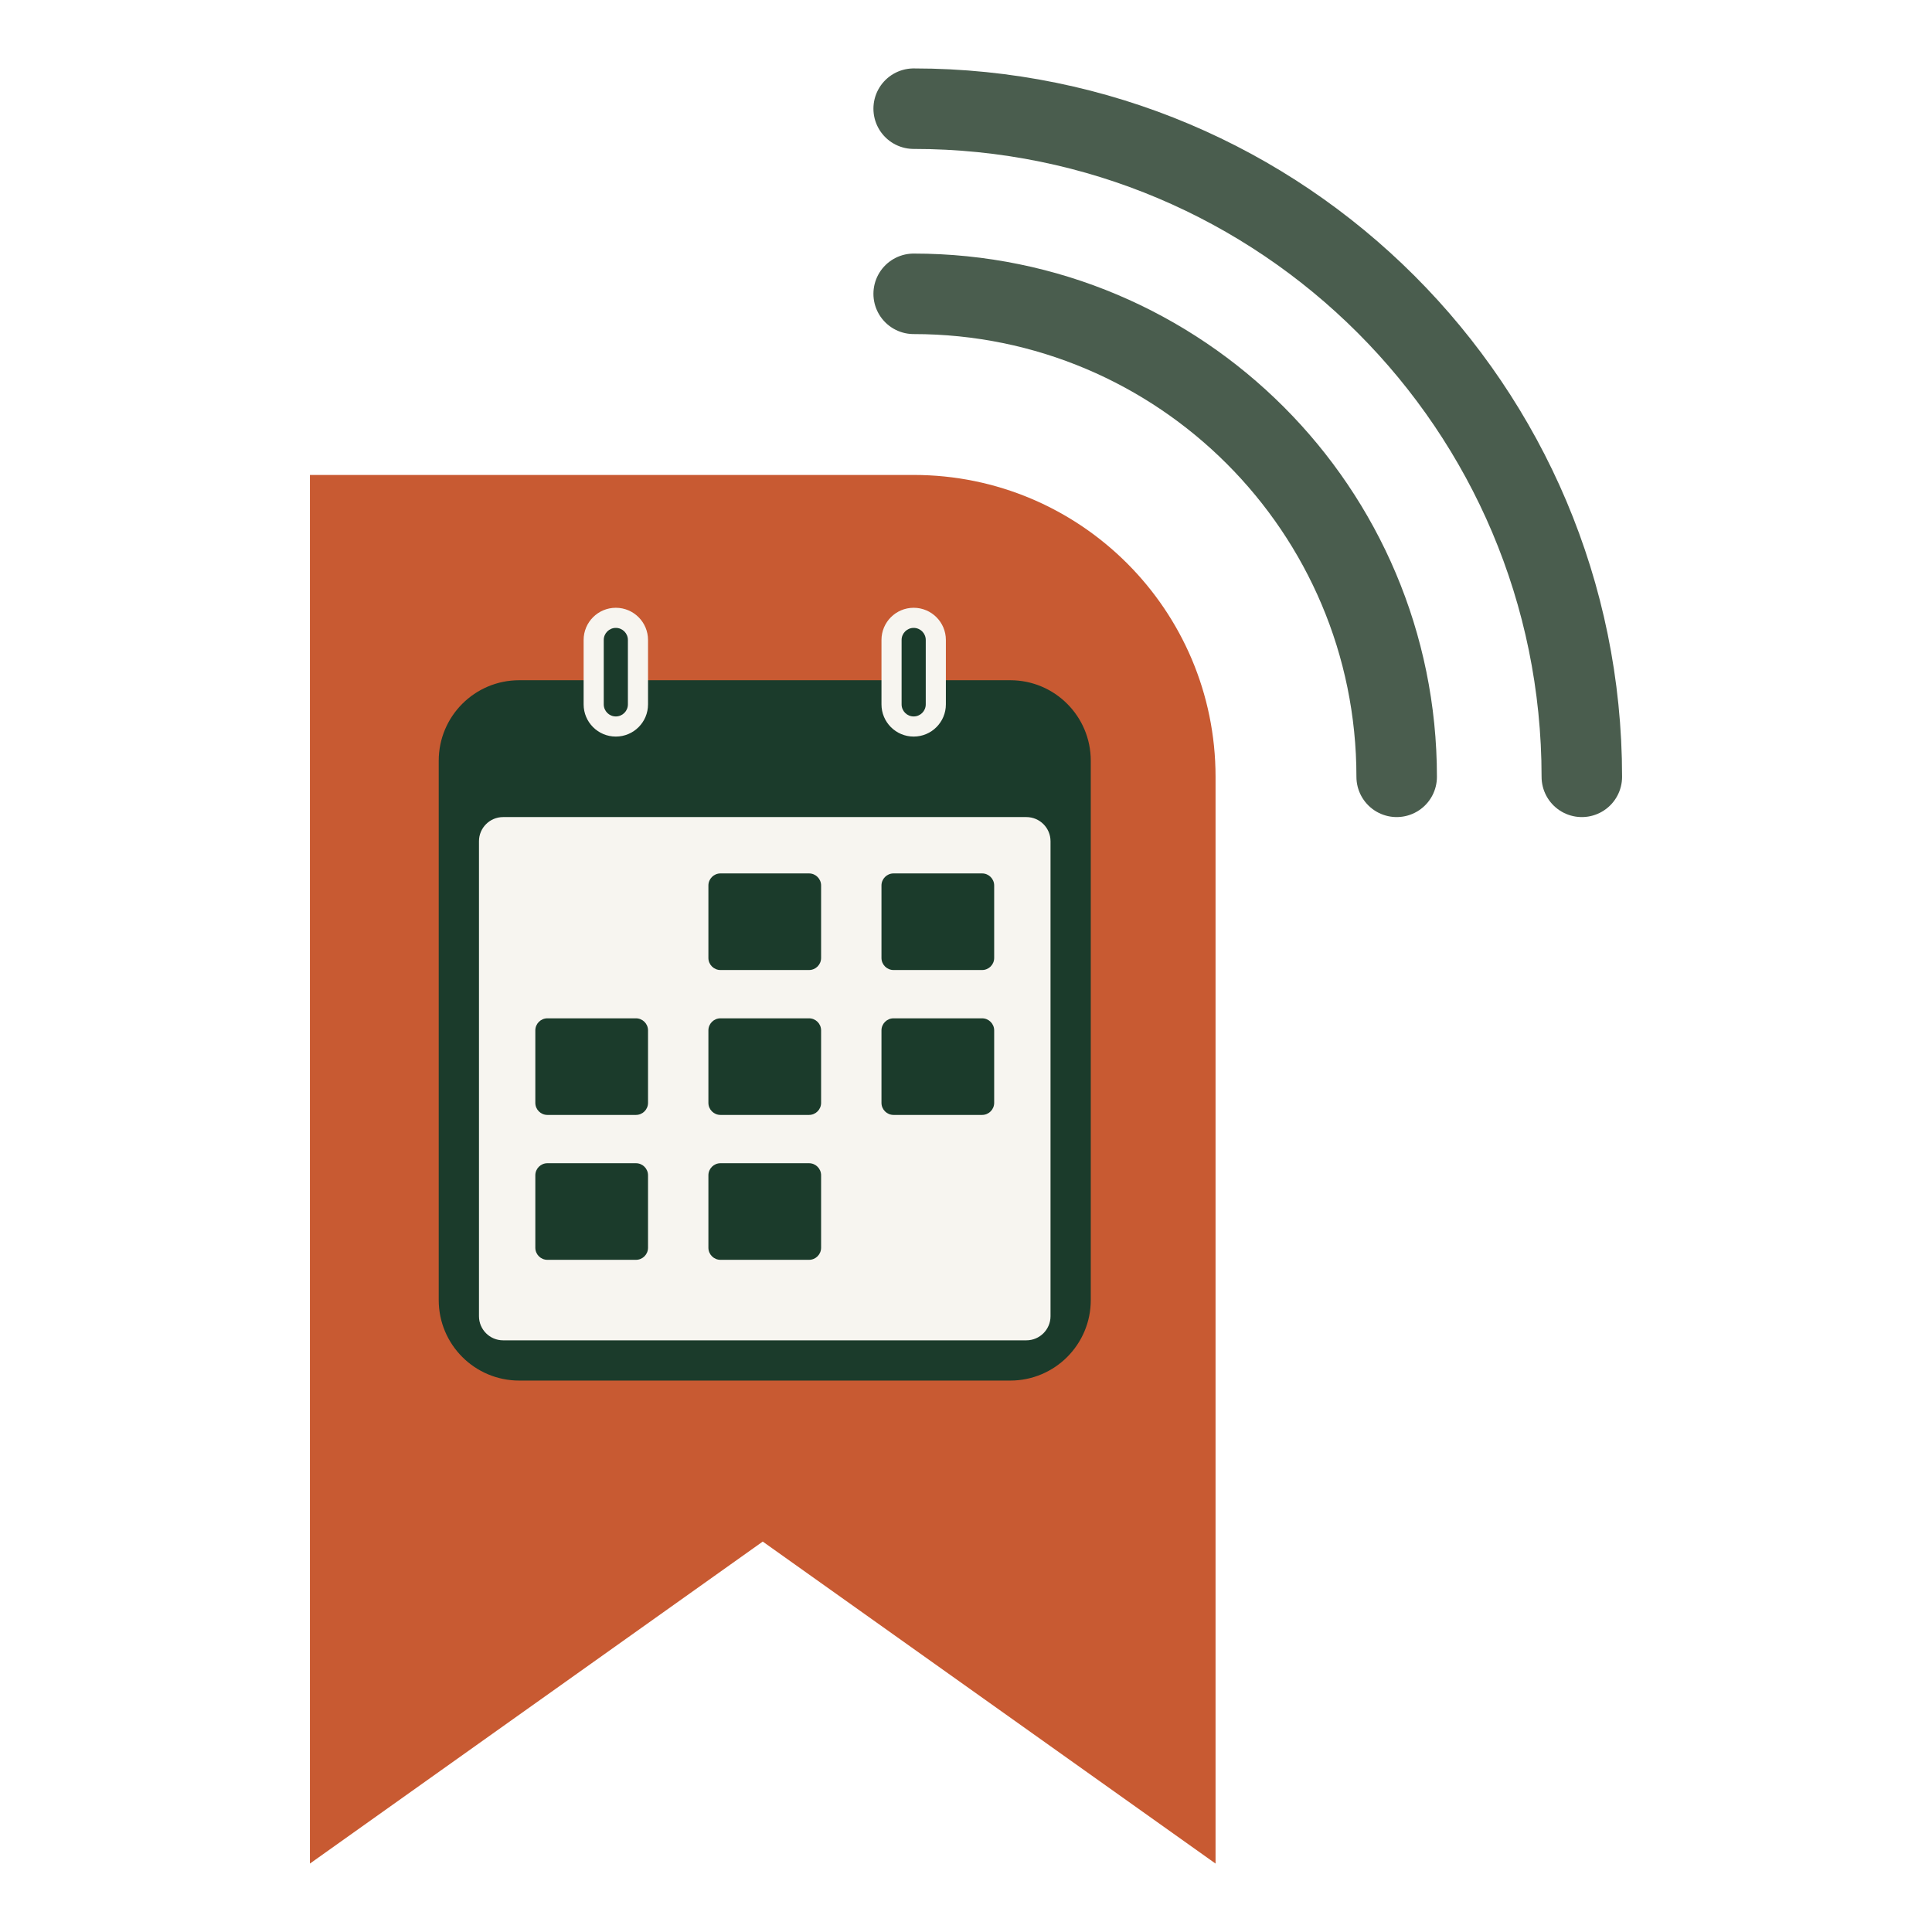
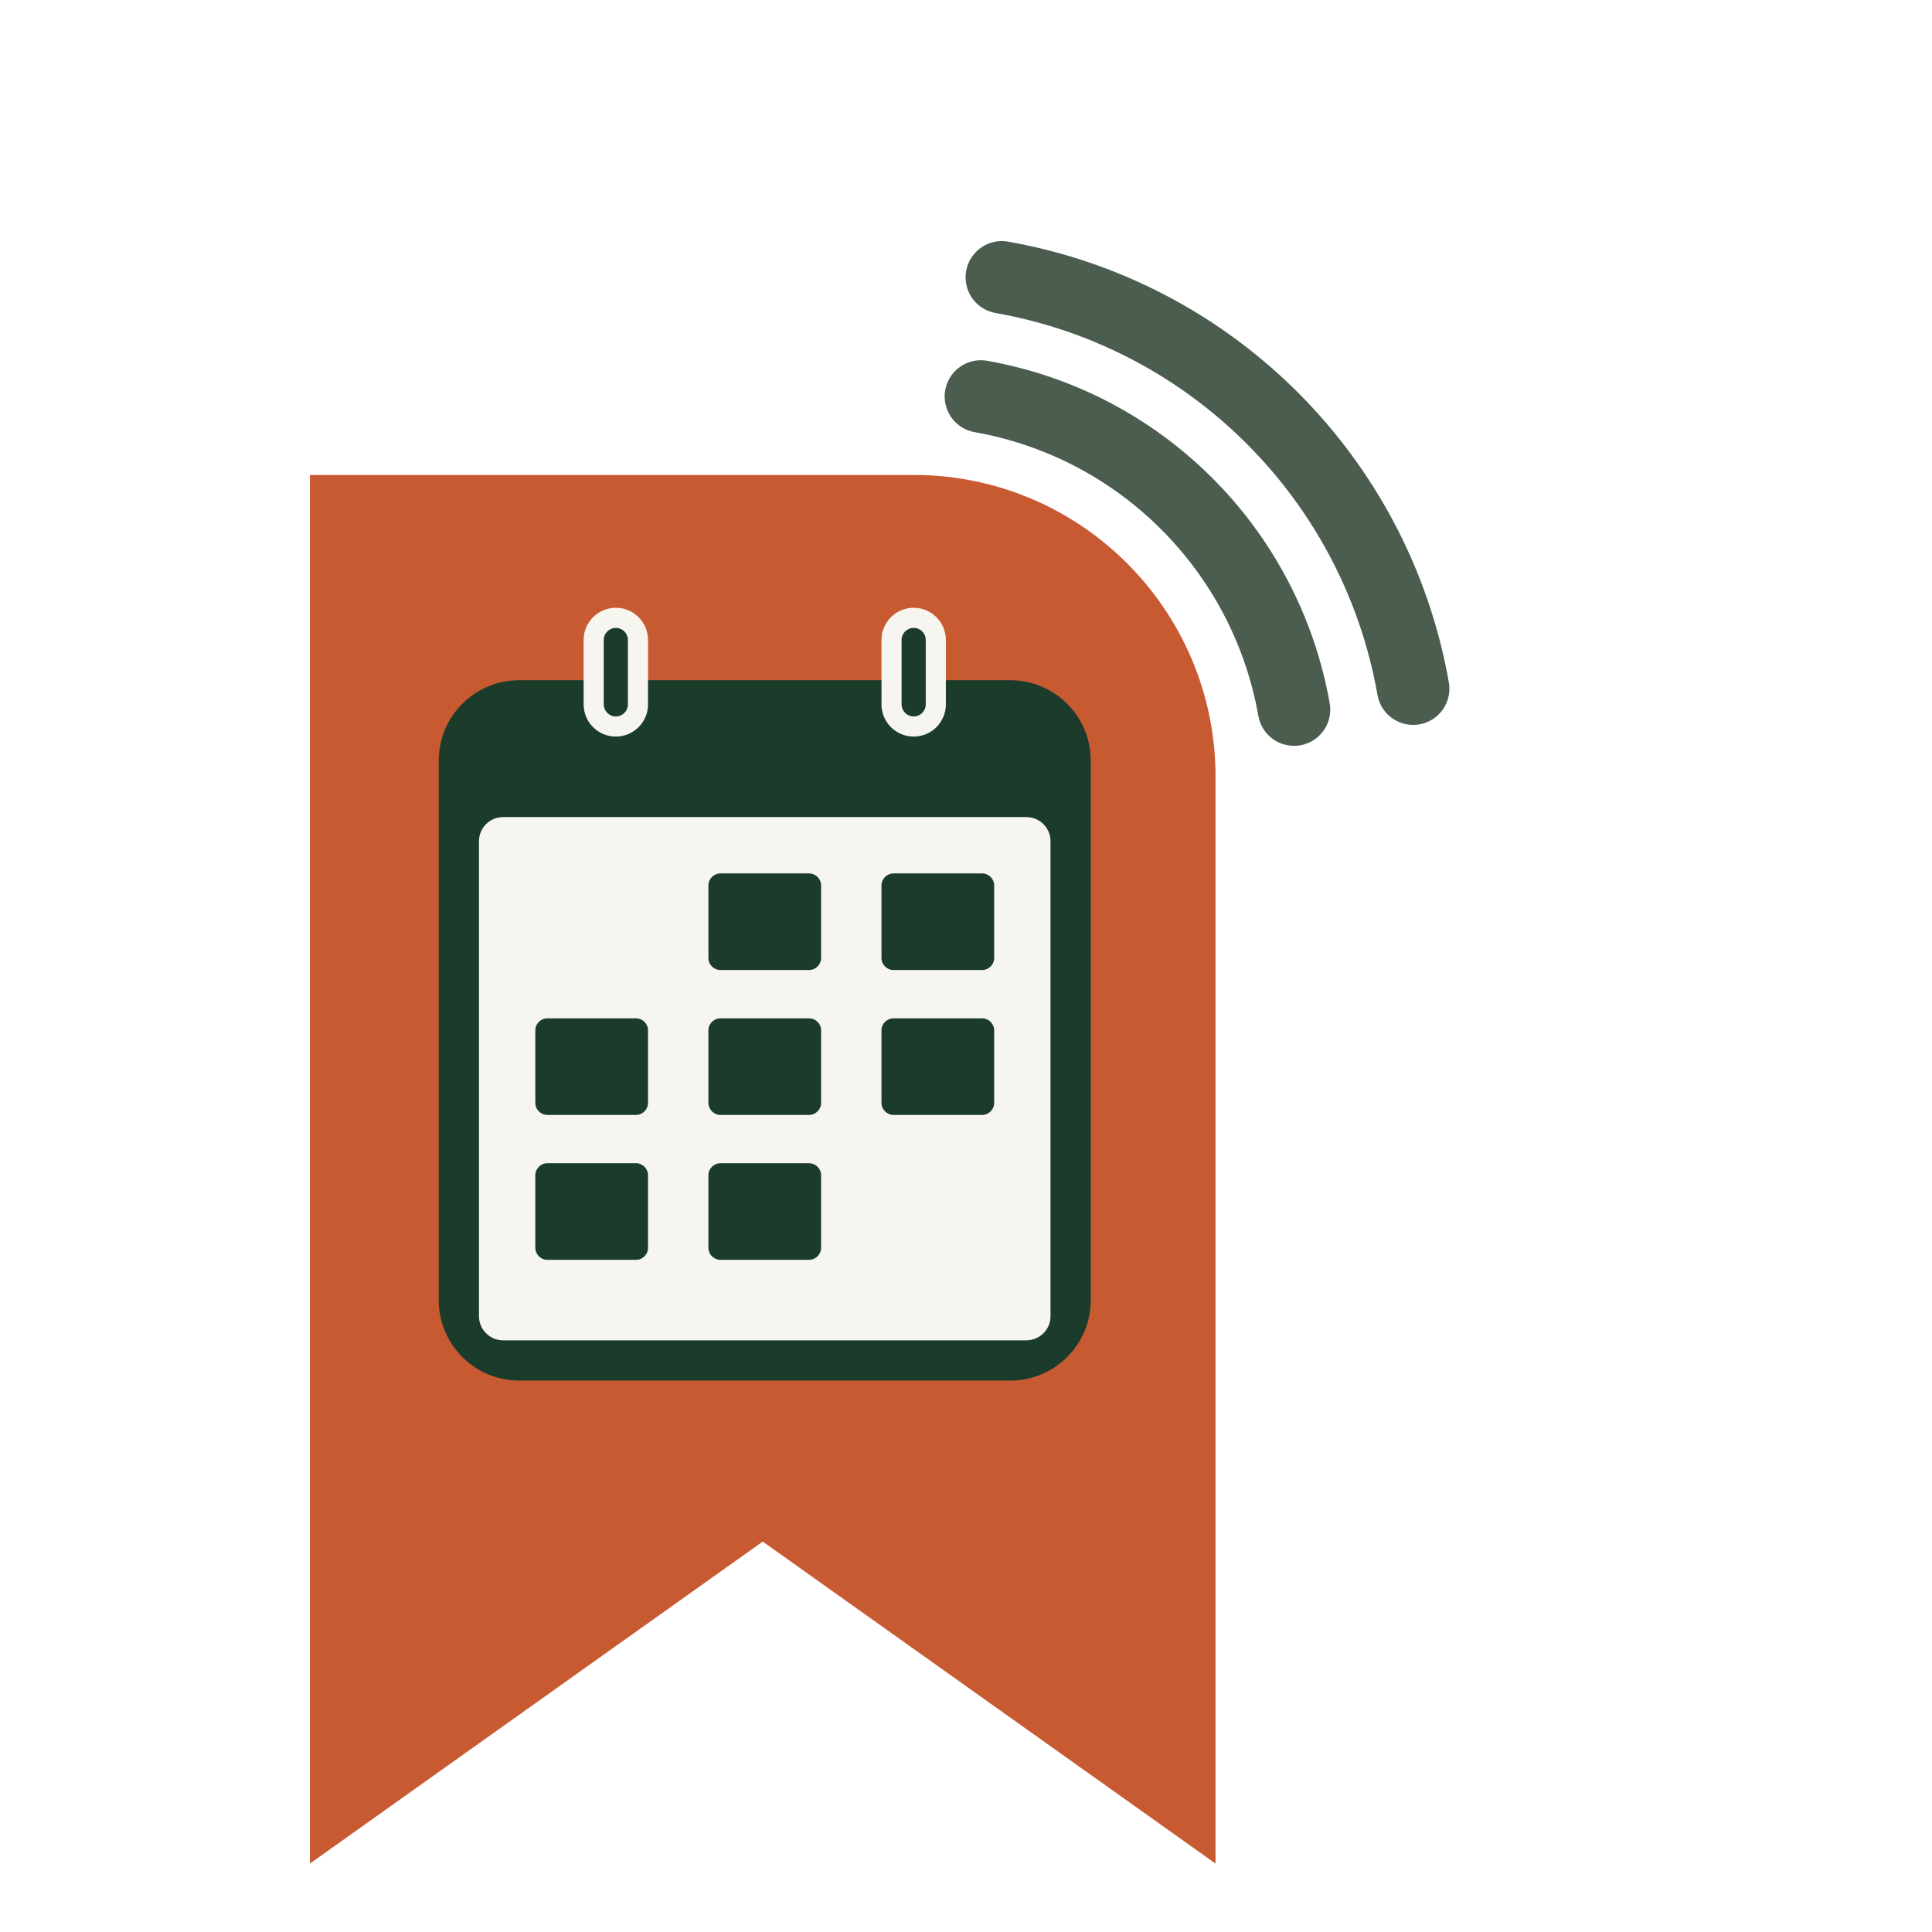
<svg xmlns="http://www.w3.org/2000/svg" viewBox="0 0 480 480" width="480" height="480" fill="none">
  <g id="app-icon-mark" transform="translate(57, 53)">
-     <path d="M 170 -26 A 166 166 0 0 1 336 140" fill="none" stroke="#4A5D4E" stroke-width="20" stroke-linecap="round" />
-     <path d="M 170 20 A 120 120 0 0 1 290 140" fill="none" stroke="#4A5D4E" stroke-width="20" stroke-linecap="round" />
+     <path d="M 191.9 15.9 A 126 126 0 0 1 294.1 118.1" fill="none" stroke="#4A5D4E" stroke-width="18" stroke-linecap="round" />
+     <path d="M 186.7 45.5 A 96 96 0 0 1 264.5 123.3" fill="none" stroke="#4A5D4E" stroke-width="18" stroke-linecap="round" />
    <path d="M 20 65 L 170 65 A 75 75 0 0 1 245 140 L 245 410 L 132.5 330 L 20 410 Z" fill="#C85A32" />
    <rect x="52" y="116" width="162" height="174" rx="20" fill="#1B3B2B" />
    <rect x="62" y="150" width="142" height="130" rx="6" fill="#F7F5F0" />
    <rect x="88" y="98" width="16" height="32" rx="8" fill="#F7F5F0" />
    <rect x="93" y="103" width="6" height="22" rx="3" fill="#1B3B2B" />
    <rect x="162" y="98" width="16" height="32" rx="8" fill="#F7F5F0" />
    <rect x="167" y="103" width="6" height="22" rx="3" fill="#1B3B2B" />
    <rect x="119" y="164" width="28" height="24" rx="3" fill="#1B3B2B" />
    <rect x="162" y="164" width="28" height="24" rx="3" fill="#1B3B2B" />
    <rect x="76" y="200" width="28" height="24" rx="3" fill="#1B3B2B" />
    <rect x="119" y="200" width="28" height="24" rx="3" fill="#1B3B2B" />
    <rect x="162" y="200" width="28" height="24" rx="3" fill="#1B3B2B" />
    <rect x="76" y="236" width="28" height="24" rx="3" fill="#1B3B2B" />
    <rect x="119" y="236" width="28" height="24" rx="3" fill="#1B3B2B" />
  </g>
</svg>
